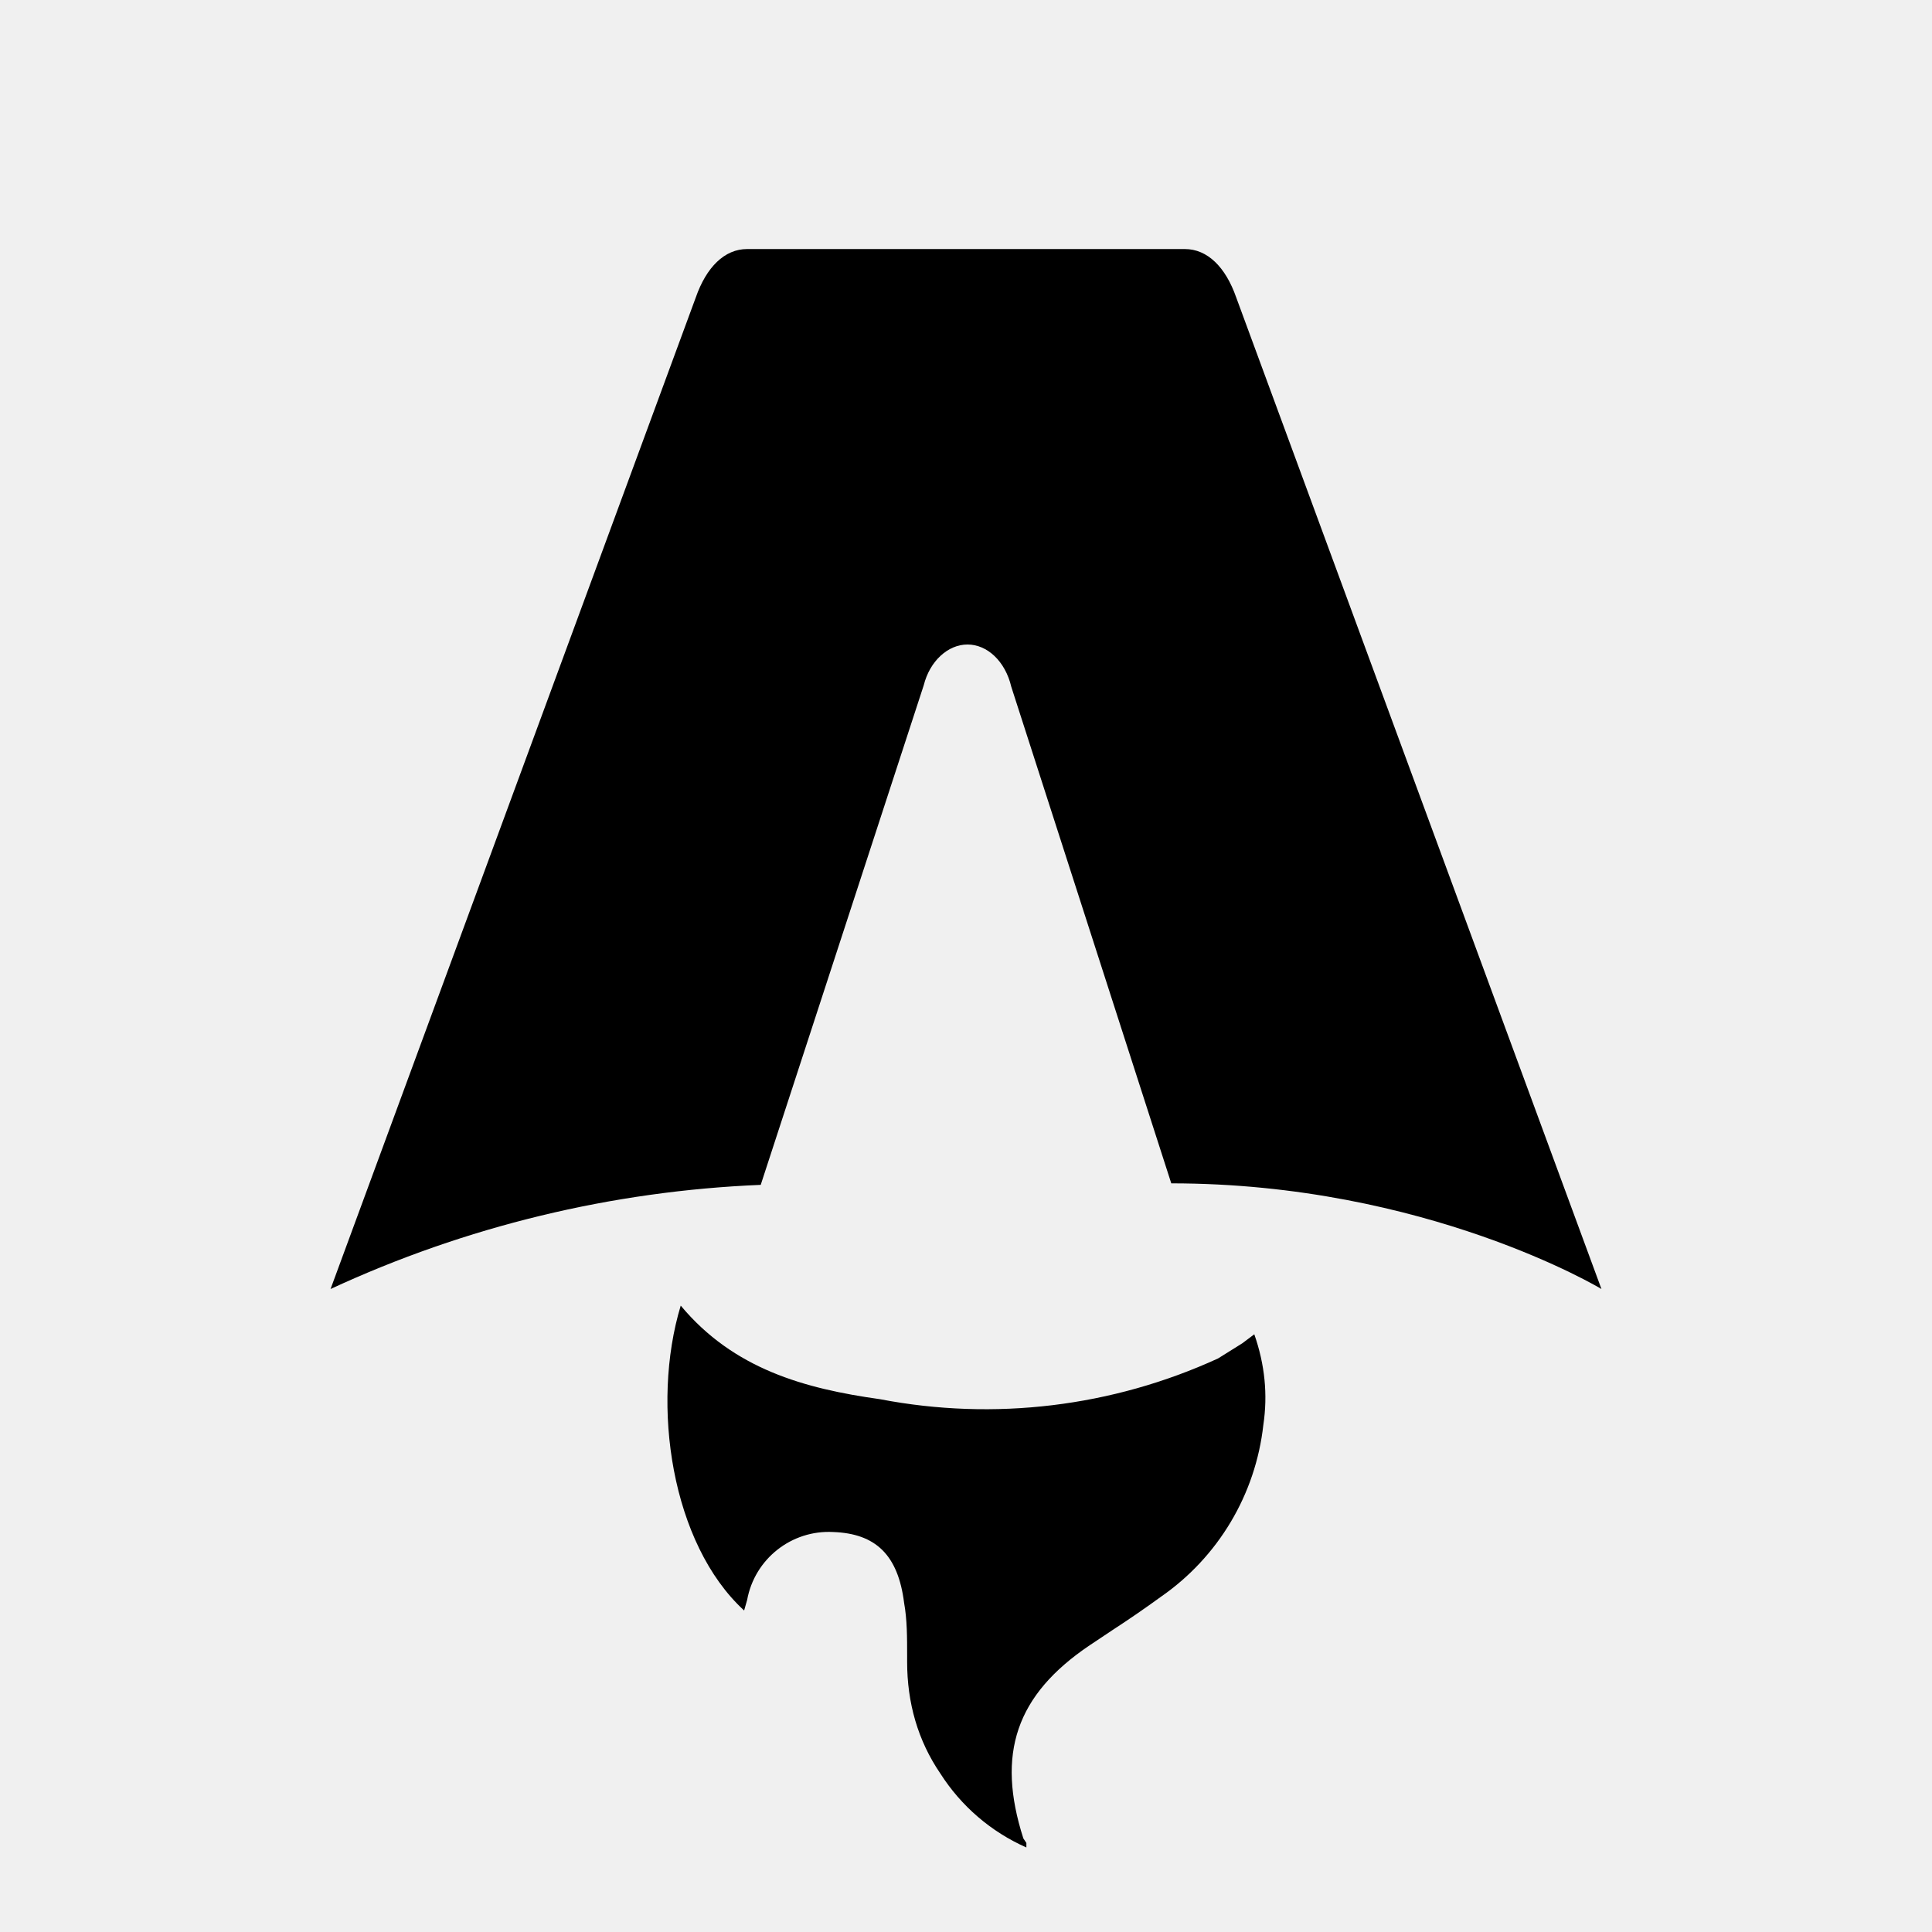
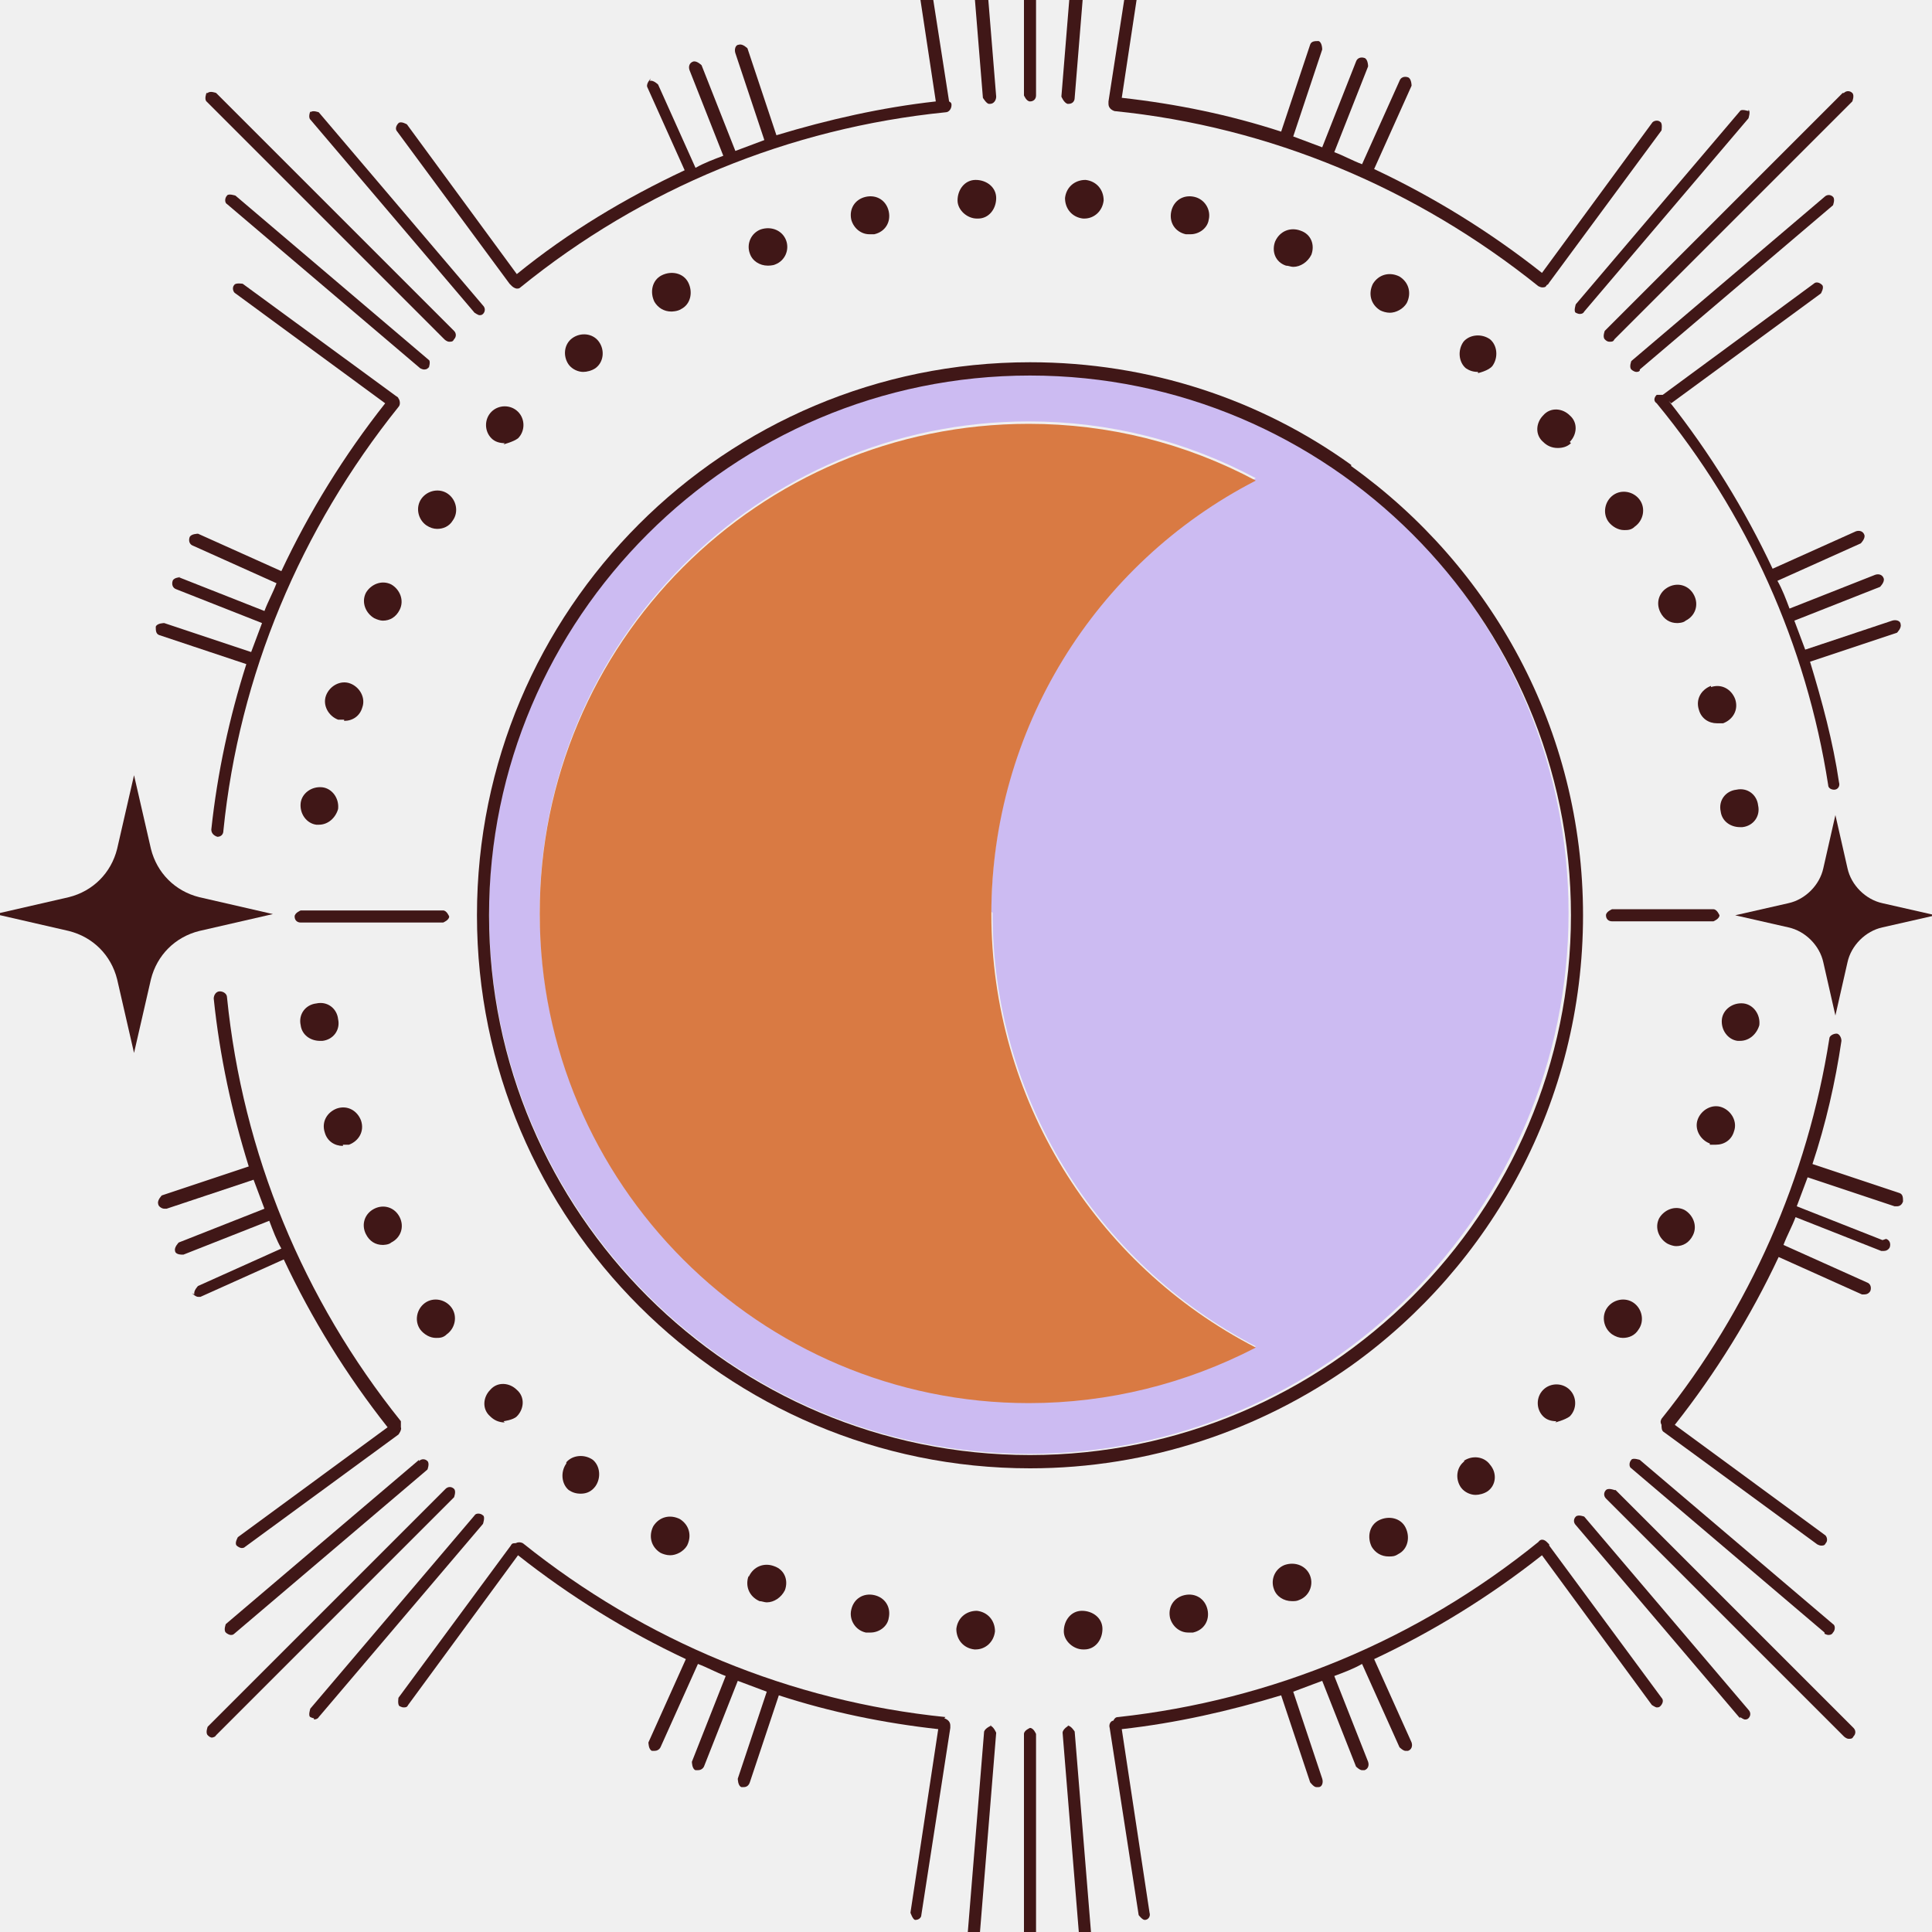
- <svg xmlns="http://www.w3.org/2000/svg" fill="none" viewBox="0 0 128 128">
-   <path d="M50.4 78.5a75.1 75.1 0 0 0-28.5 6.9l24.2-65.7c.7-2 1.9-3.2 3.4-3.2h29c1.5 0 2.7 1.2 3.4 3.2l24.2 65.7s-11.6-7-28.5-7L67 45.5c-.4-1.7-1.6-2.8-2.9-2.8-1.3 0-2.5 1.1-2.9 2.7L50.4 78.5Zm-1.1 28.2Zm-4.2-20.2c-2 6.6-.6 15.8 4.2 20.2a17.5 17.5 0 0 1 .2-.7 5.5 5.5 0 0 1 5.7-4.5c2.8.1 4.3 1.5 4.7 4.7.2 1.1.2 2.3.2 3.5v.4c0 2.7.7 5.2 2.2 7.4a13 13 0 0 0 5.7 4.9v-.3l-.2-.3c-1.8-5.6-.5-9.5 4.4-12.8l1.5-1a73 73 0 0 0 3.2-2.2 16 16 0 0 0 6.8-11.4c.3-2 .1-4-.6-6l-.8.6-1.6 1a37 37 0 0 1-22.4 2.7c-5-.7-9.7-2-13.2-6.2Z" />
-   <style>
-         path { fill: #000; }
-         @media (prefers-color-scheme: dark) {
-             path { fill: #FFF; }
-         }
+ <svg xmlns="http://www.w3.org/2000/svg" id="Layer_1" data-name="Layer 1" viewBox="0 0 16 16">
+   <defs>
+     <style>
+       .cls-1 {
+         fill: #401717;
+       }
+ 
+       .cls-2 {
+         fill: #ccbbf2;
+       }
+ 
+       .cls-3 {
+         fill: #d97a43;
+       }
    </style>
+   </defs>
+   <path class="cls-1" d="M3.72,7.59s-.02-.05-.05-.05h-1.18s-.05.02-.05.05.02.05.05.05h1.18s.05-.02.05-.05Z" />
+   <path class="cls-1" d="M1.25,7.03l-.14-.61-.14.61c-.05.2-.2.35-.4.4l-.61.14.61.14c.2.05.35.2.4.4l.14.61.14-.61c.05-.2.2-.35.4-.4l.61-.14-.61-.14c-.2-.05-.35-.2-.4-.4Z" />
+   <path class="cls-1" d="M14.24,7.58s-.02-.05-.05-.05h-.84s-.05.02-.05.05.02.05.05.05h.84s.05-.02.05-.05Z" />
+   <path class="cls-1" d="M15.1,7.97l.1.44.1-.44c.03-.14.15-.26.29-.29l.44-.1-.44-.1c-.14-.03-.26-.15-.29-.29l-.1-.44-.1.44c-.03.14-.15.26-.29.29l-.44.1.44.1c.14.03.26.15.29.29Z" />
+   <path class="cls-1" d="M3.17,5.14c.06,0,.11-.03.14-.09.04-.08,0-.17-.07-.21-.08-.04-.17,0-.21.07-.04.08,0,.17.07.21.02.01.05.02.07.02Z" />
+   <path class="cls-1" d="M8.09,1.81s0,0,.01,0c.09,0,.15-.08.15-.17,0-.09-.08-.15-.17-.15-.09,0-.15.08-.15.17,0,.08.08.15.16.15Z" />
+   <path class="cls-1" d="M2.85,5.97c.07,0,.13-.04.15-.11.03-.08-.02-.17-.1-.2-.08-.03-.17.02-.2.1-.03.08.02.17.1.2.02,0,.03,0,.05,0Z" />
+   <path class="cls-1" d="M2.84,9.48s.03,0,.05,0c.08-.03.13-.11.1-.2-.03-.08-.11-.13-.2-.1-.08.03-.13.11-.1.2.02.07.08.11.15.11Z" />
+   <path class="cls-1" d="M2.49,6.65c-.01.09.05.17.13.18,0,0,.02,0,.02,0,.08,0,.14-.06.16-.13.01-.09-.05-.17-.13-.18-.09-.01-.17.05-.18.13Z" />
+   <path class="cls-1" d="M3.17,10.31s.05,0,.07-.02c.08-.04.11-.13.07-.21-.04-.08-.13-.11-.21-.07-.08.04-.11.13-.07.21.03.06.08.09.14.09Z" />
+   <path class="cls-1" d="M3.7,11.05c.07-.05.09-.15.04-.22-.05-.07-.15-.09-.22-.04-.07.05-.09.15-.04.22.03.04.08.07.13.07.03,0,.06,0,.09-.03Z" />
+   <path class="cls-1" d="M2.8,8.44c-.01-.09-.09-.15-.18-.13-.09.01-.15.09-.13.18.01.08.08.13.16.13,0,0,.02,0,.02,0,.09-.01.15-.09.13-.18Z" />
+   <path class="cls-1" d="M8.82,1.64c0,.09.06.16.15.17,0,0,0,0,.01,0,.08,0,.15-.06.16-.15,0-.09-.06-.16-.15-.17-.09,0-.16.06-.17.15Z" />
+   <path class="cls-1" d="M13.89,5.16s.05,0,.07-.02c.08-.04.11-.13.07-.21-.04-.08-.13-.11-.21-.07-.08.04-.11.13-.07.21.03.06.08.09.14.09Z" />
+   <path class="cls-1" d="M13.36,4.1c-.07.05-.09.15-.04.22.03.04.08.07.13.07.03,0,.06,0,.09-.03.07-.05.09-.15.04-.22-.05-.07-.15-.09-.22-.04Z" />
+   <path class="cls-1" d="M13.74,10.09c-.04.08,0,.17.07.21.02.01.05.02.07.02.06,0,.11-.03.14-.09.04-.08,0-.17-.07-.21-.08-.04-.17,0-.21.07Z" />
+   <path class="cls-1" d="M14.16,9.48s.03,0,.05,0c.07,0,.13-.04.15-.11.03-.08-.02-.17-.1-.2-.08-.03-.17.02-.2.1-.03.08.02.17.1.2Z" />
+   <path class="cls-1" d="M13.57,11.01c.05-.07.03-.17-.04-.22-.07-.05-.17-.03-.22.04-.05.07-.03.17.04.22.03.02.06.03.09.03.05,0,.1-.02.13-.07Z" />
+   <path class="cls-1" d="M8.08,13.66c.08,0,.15-.06.16-.15,0-.09-.06-.16-.15-.17-.09,0-.16.06-.17.15,0,.09.06.16.15.17,0,0,0,0,.01,0Z" />
+   <path class="cls-1" d="M14.25,6.72c.01.08.08.13.16.13,0,0,.02,0,.02,0,.09-.01.15-.09.13-.18-.01-.09-.09-.15-.18-.13-.09.01-.15.09-.13.18Z" />
+   <path class="cls-1" d="M8.96,13.34c-.09,0-.15.08-.15.17,0,.08.08.15.16.15,0,0,0,0,.01,0,.09,0,.15-.08.15-.17,0-.09-.08-.15-.17-.15Z" />
+   <path class="cls-1" d="M14.17,5.68c-.08.03-.13.11-.1.2.02.07.08.11.15.11.02,0,.03,0,.05,0,.08-.03.13-.11.1-.2-.03-.08-.11-.13-.2-.1Z" />
+   <path class="cls-1" d="M4.17,11.77s.08-.01.11-.04c.06-.06.07-.16,0-.22-.06-.06-.16-.07-.22,0-.06.06-.07.16,0,.22.03.03.07.05.12.05Z" />
+   <path class="cls-1" d="M14.41,8.62c.08,0,.14-.06.16-.13.01-.09-.05-.17-.13-.18-.09-.01-.17.05-.18.13-.01.09.05.17.13.18,0,0,.02,0,.02,0Z" />
+   <path class="cls-1" d="M3.71,4.09c-.07-.05-.17-.03-.22.04-.05.07-.03.17.04.22.03.02.06.03.09.03.05,0,.1-.02.13-.07.05-.07.03-.17-.04-.22Z" />
+   <path class="cls-1" d="M10.64,12.96c-.08.03-.12.12-.09.2.02.06.08.1.15.1.02,0,.04,0,.06-.01.08-.03.12-.12.09-.2-.03-.08-.12-.12-.21-.09Z" />
+   <path class="cls-1" d="M12.13,12.1c-.07.05-.08.15-.03.22.03.04.08.06.12.06.03,0,.07-.01.1-.03.07-.05.08-.15.02-.22-.05-.07-.15-.08-.22-.03Z" />
+   <path class="cls-1" d="M11.42,12.59c-.08.04-.1.14-.06.22.03.05.08.08.14.08.03,0,.05,0,.08-.02.08-.04.1-.14.06-.22-.04-.08-.14-.1-.22-.06Z" />
+   <path class="cls-1" d="M13,3.66c.06-.06.07-.16,0-.22-.06-.06-.16-.07-.22,0-.06.06-.07.16,0,.22.03.03.07.05.12.05.04,0,.08-.01.11-.04Z" />
+   <path class="cls-1" d="M12.24,3.09s.09-.02.12-.06c.05-.07.04-.17-.02-.22-.07-.05-.17-.04-.22.02-.05.07-.04.17.02.22.03.02.06.03.1.03Z" />
+   <path class="cls-1" d="M12.88,11.78s.08-.02.12-.05c.06-.06.06-.16,0-.22-.06-.06-.16-.06-.22,0-.06.06-.06.16,0,.22.03.03.07.04.11.04Z" />
+   <path class="cls-1" d="M4.17,3.68s.08-.02.12-.05c.06-.06.06-.16,0-.22-.06-.06-.16-.06-.22,0-.06.06-.06.16,0,.22.03.03.07.04.11.04Z" />
+   <path class="cls-1" d="M9.81,13.21c-.09.02-.14.1-.12.19.02.07.08.12.15.12.01,0,.02,0,.04,0,.09-.02.14-.1.12-.19-.02-.09-.1-.14-.19-.12Z" />
+   <path class="cls-1" d="M4.69,12.12c-.05.07-.04.17.02.22.03.02.06.03.1.03.05,0,.09-.02.12-.06.05-.07.04-.17-.02-.22-.07-.05-.17-.04-.22.02Z" />
+   <path class="cls-1" d="M6.2,13.05c-.03.08,0,.17.09.21.02,0,.04.01.06.01.06,0,.12-.04.15-.1.03-.08,0-.17-.09-.2-.08-.03-.17,0-.21.09Z" />
+   <path class="cls-1" d="M7.05,13.33c-.02.08.03.17.12.19.01,0,.02,0,.04,0,.07,0,.14-.05.15-.12.02-.09-.03-.17-.12-.19-.09-.02-.17.03-.19.12Z" />
+   <path class="cls-1" d="M5.41,12.64c-.04.08-.02.17.06.22.02.01.05.02.08.02.05,0,.11-.03.14-.08.04-.08.02-.17-.06-.22-.08-.04-.17-.02-.22.06Z" />
+   <path class="cls-1" d="M4.93,3.05c.07-.05.08-.15.03-.22-.05-.07-.15-.08-.22-.03-.07.05-.08.15-.03.22.03.04.08.06.12.06.03,0,.07-.01.1-.03Z" />
+   <path class="cls-1" d="M7.21,1.94s.02,0,.03,0c.09-.02.14-.1.12-.19-.02-.09-.1-.14-.19-.12-.09.02-.14.1-.12.19.02.07.08.12.15.12Z" />
+   <path class="cls-1" d="M5.56,2.58s.05,0,.08-.02c.08-.04.1-.14.06-.22-.04-.08-.14-.1-.22-.06-.08.04-.1.14-.06.22.03.05.08.08.14.08Z" />
+   <path class="cls-1" d="M9.86,1.94c.07,0,.14-.05.15-.12.02-.08-.03-.17-.12-.19-.09-.02-.17.03-.19.12-.02.09.03.17.12.19.01,0,.02,0,.04,0Z" />
+   <path class="cls-1" d="M10.71,2.21c.06,0,.12-.04.15-.1.03-.08,0-.17-.09-.2-.08-.03-.17,0-.21.09-.03.08,0,.17.09.2.02,0,.04.01.06.01Z" />
+   <path class="cls-1" d="M11.51,2.59c.05,0,.11-.03.14-.08.04-.08.02-.17-.06-.22-.08-.04-.17-.02-.22.06-.04.08-.02.17.06.22.02.01.05.02.08.02Z" />
+   <path class="cls-1" d="M6.36,2.2s.04,0,.06-.01c.08-.03.12-.12.09-.2-.03-.08-.12-.12-.21-.09-.08.03-.12.12-.09.2.02.06.08.1.15.1Z" />
+   <path class="cls-1" d="M8.58.79V-2s-.02-.05-.05-.05-.05.02-.05.05V.79s.02.05.05.05.05-.02.05-.05Z" />
+   <path class="cls-1" d="M8.2.86s0,0,0,0c.03,0,.05-.03.05-.06l-.17-2.09s-.03-.05-.06-.05c-.03,0-.05.03-.05.06l.17,2.09s.03.05.05.05Z" />
+   <path class="cls-1" d="M8.85.86s0,0,0,0c.03,0,.05-.02.05-.05l.17-2.09s-.02-.05-.05-.06c-.03,0-.05.02-.06.05l-.17,2.09s.02.05.05.06Z" />
+   <path class="cls-1" d="M9.42-.71l-.24,1.55s0,.01,0,.02c0,0,0,0,0,0,0,.03.02.05.05.06,1.29.13,2.5.64,3.51,1.45,0,0,.02.01.03.01.02,0,.03,0,.04-.02,0,0,.01,0,.02-.02l.93-1.26s.01-.06-.01-.07c-.02-.02-.06-.01-.07.01l-.91,1.24c-.43-.34-.9-.63-1.39-.86l.31-.69s0-.06-.03-.07c-.03-.01-.06,0-.07.03l-.31.69c-.08-.03-.15-.07-.23-.1l.28-.71s0-.06-.03-.07c-.03-.01-.06,0-.07.03l-.28.71c-.08-.03-.16-.06-.24-.09l.24-.72s0-.06-.03-.07c-.03,0-.06,0-.07.03l-.24.72c-.43-.14-.87-.23-1.32-.28l.23-1.52s-.02-.06-.04-.06c-.03,0-.06.02-.06.04Z" />
+   <path class="cls-1" d="M8.53,14.31s-.05.02-.05.05v2.78s.02.05.05.05.05-.02.05-.05v-2.78s-.02-.05-.05-.05Z" />
+   <path class="cls-1" d="M8.85,14.29s-.05.03-.05.06l.17,2.09s.03.05.05.05c0,0,0,0,0,0,.03,0,.05-.03.05-.06l-.17-2.09s-.03-.05-.06-.05Z" />
+   <path class="cls-1" d="M8.21,14.29s-.05.02-.06.05l-.17,2.09s.02.05.05.06c0,0,0,0,0,0,.03,0,.05-.02.05-.05l.17-2.09s-.02-.05-.05-.06Z" />
+   <path class="cls-1" d="M15.26.77l-1.97,1.97s-.02.05,0,.07c.01.01.02.02.04.02s.03,0,.04-.02l1.97-1.97s.02-.05,0-.07c-.02-.02-.05-.02-.07,0Z" />
+   <path class="cls-1" d="M14.48.92s-.06-.02-.07,0l-1.36,1.6s-.02.06,0,.07c0,0,.02.01.03.01.01,0,.03,0,.04-.02l1.36-1.6s.02-.06,0-.07Z" />
+   <path class="cls-1" d="M13.58,3.06l1.6-1.36s.02-.05,0-.07c-.02-.02-.05-.02-.07,0l-1.6,1.36s-.02.05,0,.07c.01.01.03.02.04.02.01,0,.02,0,.03-.01Z" />
+   <path class="cls-1" d="M1.75,14.39s.03,0,.04-.02l1.97-1.97s.02-.05,0-.07c-.02-.02-.05-.02-.07,0l-1.97,1.97s-.02.05,0,.07c.01.01.02.02.04.02Z" />
+   <path class="cls-1" d="M2.6,14.24s.03,0,.04-.02l1.36-1.6s.02-.06,0-.07c-.02-.02-.06-.02-.07,0l-1.36,1.6s-.02.06,0,.07c0,0,.02.01.03.01Z" />
+   <path class="cls-1" d="M3.47,12.09l-1.6,1.36s-.02.05,0,.07c.01.01.03.02.04.02.01,0,.02,0,.03-.01l1.6-1.36s.02-.05,0-.07c-.02-.02-.05-.02-.07,0Z" />
+   <path class="cls-1" d="M13.37,12.34s-.05-.02-.07,0c-.02.02-.02.05,0,.07l1.97,1.97s.02.02.04.02.03,0,.04-.02c.02-.02.02-.05,0-.07l-1.97-1.97Z" />
+   <path class="cls-1" d="M15.11,13.53s.02.01.03.01c.01,0,.03,0,.04-.02.02-.02.02-.06,0-.07l-1.6-1.36s-.06-.02-.07,0c-.02.02-.02.06,0,.07l1.6,1.36Z" />
+   <path class="cls-1" d="M14.41,14.22s.03.02.04.02c.01,0,.02,0,.03-.01.02-.02.02-.05,0-.07l-1.36-1.6s-.05-.02-.07,0c-.02.02-.02.05,0,.07l1.36,1.6Z" />
+   <path class="cls-1" d="M12.83,12.79s-.01-.01-.02-.02c0,0,0,0,0,0-.02-.02-.05-.03-.07,0-1,.81-2.2,1.31-3.48,1.45-.02,0-.03.01-.04.03-.02,0-.04.03-.03.06l.24,1.55s.03.04.05.04c0,0,0,0,0,0,.03,0,.05-.03.04-.06l-.23-1.52c.45-.05.89-.15,1.32-.28l.24.72s.03.04.05.04c0,0,.01,0,.02,0,.03,0,.04-.04.03-.07l-.24-.72c.08-.03.16-.06.24-.09l.28.71s.03.03.05.03c0,0,.01,0,.02,0,.03-.01.04-.04.03-.07l-.28-.71c.08-.03.16-.06.23-.1l.31.69s.03.03.05.03c0,0,.01,0,.02,0,.03-.01.04-.04.03-.07l-.31-.69c.49-.23.96-.52,1.39-.86l.91,1.24s.03.02.04.02c.01,0,.02,0,.03-.01.02-.02.03-.05.01-.07l-.93-1.26Z" />
+   <path class="cls-1" d="M1.71.77s-.02.05,0,.07l1.97,1.97s.02.02.04.02.03,0,.04-.02c.02-.02.02-.05,0-.07L1.79.77s-.05-.02-.07,0Z" />
+   <path class="cls-1" d="M3.55,3.05s.02-.06,0-.07l-1.6-1.36s-.06-.02-.07,0c-.02.02-.02.06,0,.07l1.6,1.36s.02.01.03.01c.01,0,.03,0,.04-.02Z" />
+   <path class="cls-1" d="M2.57.92s-.02.05,0,.07l1.36,1.6s.03.02.04.02c.01,0,.02,0,.03-.01.02-.02.02-.05,0-.07l-1.36-1.6s-.05-.02-.07,0Z" />
+   <path class="cls-1" d="M15.59,10.27l-.71-.28c.03-.08.06-.16.09-.24l.72.24s.01,0,.02,0c.02,0,.04-.01.05-.04,0-.03,0-.06-.03-.07l-.72-.24c.11-.33.19-.68.24-1.02,0-.03-.02-.06-.04-.06-.03,0-.06.02-.06.04-.18,1.15-.66,2.24-1.39,3.15-.01.02-.01.03,0,.05,0,.02,0,.05.02.06l1.27.93s.02.01.03.01c.02,0,.03,0,.04-.02.02-.02.01-.06-.01-.07l-1.24-.91c.34-.43.63-.9.86-1.39l.69.31s.01,0,.02,0c.02,0,.04-.01.05-.03.01-.03,0-.06-.03-.07l-.69-.31c.03-.08.07-.15.1-.23l.71.28s.01,0,.02,0c.02,0,.04-.01.05-.03.01-.03,0-.06-.03-.07Z" />
+   <path class="cls-1" d="M1.5,4.78s-.06,0-.07.03c-.01.03,0,.06.03.07l.71.28c-.03.08-.06.16-.09.24l-.72-.24s-.06,0-.07.03c0,.03,0,.06.03.07l.72.24c-.14.44-.24.9-.29,1.37,0,.03.02.05.05.06,0,0,0,0,0,0,.03,0,.05-.02.05-.05.13-1.29.64-2.5,1.45-3.51.02-.02.01-.06,0-.07,0,0,0,0,0,0,0,0,0-.01-.02-.02l-1.27-.93s-.06-.01-.07.01c-.02.02-.01.06.01.07l1.24.91c-.34.43-.63.9-.86,1.39l-.69-.31s-.06,0-.07.03c-.01.03,0,.06.03.07l.69.31c-.03.08-.07.15-.1.23l-.71-.28Z" />
+   <path class="cls-1" d="M5.39.65s-.04.04-.03.07l.31.69c-.49.23-.96.51-1.39.86l-.91-1.24s-.05-.03-.07-.01c-.02.02-.03.05-.01.07l.93,1.26s.01.01.02.02c.01.01.03.02.04.02.01,0,.02,0,.03-.01,1.01-.82,2.23-1.32,3.52-1.45.03,0,.05-.03.05-.06,0-.01,0-.02-.02-.03l-.24-1.54s-.03-.05-.06-.04c-.03,0-.05.03-.04.06l.23,1.52c-.45.05-.89.15-1.32.28l-.24-.72s-.04-.04-.07-.03c-.03,0-.04.04-.03.07l.24.72c-.08.03-.16.06-.24.09l-.28-.71s-.04-.04-.07-.03c-.03.01-.04.04-.03.07l.28.71c-.08.03-.16.06-.23.1l-.31-.69s-.04-.04-.07-.03Z" />
+   <path class="cls-1" d="M1.59,10.71s.03.03.05.03c0,0,.01,0,.02,0l.69-.31c.23.49.52.96.86,1.39l-1.24.91s-.03.05-.01.07c.01.01.03.02.04.02.01,0,.02,0,.03-.01l1.27-.93s.03-.04.02-.06c0-.02,0-.04,0-.05-.81-1.01-1.31-2.22-1.44-3.51,0-.03-.03-.05-.06-.05-.03,0-.05.03-.05.06.05.48.15.94.29,1.39l-.72.24s-.04.04-.03.07c0,.02.03.04.05.04,0,0,.01,0,.02,0l.72-.24c.03.08.06.16.09.24l-.71.28s-.04.04-.03.07c0,.02.03.03.05.03,0,0,.01,0,.02,0l.71-.28c.03.08.06.16.1.23l-.69.31s-.04.04-.03.07Z" />
+   <path class="cls-1" d="M7.83,14.22c-1.28-.13-2.49-.63-3.5-1.44-.02-.01-.04-.01-.06,0-.02,0-.03,0-.04.02l-.93,1.26s-.01.06.01.07c0,0,.02.01.03.01.02,0,.03,0,.04-.02l.91-1.24c.43.34.9.63,1.39.86l-.31.69s0,.06.03.07c0,0,.01,0,.02,0,.02,0,.04-.01.05-.03l.31-.69c.08.03.15.07.23.1l-.28.71s0,.06.03.07c0,0,.01,0,.02,0,.02,0,.04-.01.05-.03l.28-.71c.08.03.16.06.24.09l-.24.72s0,.06.03.07c0,0,.01,0,.02,0,.02,0,.04-.01.05-.04l.24-.72c.43.14.87.23,1.32.28l-.23,1.52s.02.06.04.06c0,0,0,0,0,0,.03,0,.05-.02.05-.04l.24-1.55s0-.01,0-.02c0,0,0,0,0,0,0-.03-.02-.05-.05-.06Z" />
+   <path class="cls-1" d="M13.84,3.34l1.24-.91s.03-.05.01-.07c-.02-.02-.05-.03-.07-.01l-1.25.92s-.04,0-.05,0c-.02.02-.03.05,0,.07.75.91,1.24,2,1.42,3.16,0,.03.03.04.05.04,0,0,0,0,0,0,.03,0,.05-.03.04-.06-.05-.34-.14-.67-.24-1l.72-.24s.04-.04.03-.07c0-.03-.04-.04-.07-.03l-.72.24c-.03-.08-.06-.16-.09-.24l.71-.28s.04-.04.03-.07c-.01-.03-.04-.04-.07-.03l-.71.28c-.03-.08-.06-.16-.1-.23l.69-.31s.04-.04.03-.07c-.01-.03-.04-.04-.07-.03l-.69.31c-.23-.49-.52-.96-.86-1.39Z" />
+   <path class="cls-2" d="M8.52,3.08c-2.47,0-4.47,2.01-4.47,4.48s2.01,4.48,4.47,4.48,4.47-2.01,4.47-4.48-2.01-4.48-4.47-4.48ZM8.22,7.56c0,1.52.85,2.9,2.18,3.59-.58.3-1.22.46-1.88.46-2.23,0-4.05-1.82-4.05-4.06s1.82-4.06,4.05-4.06c.66,0,1.3.16,1.88.47-1.34.69-2.19,2.07-2.19,3.59Z" />
+   <path class="cls-3" d="M4.47,7.57c0,2.23,1.82,4.05,4.05,4.05.66,0,1.3-.16,1.88-.46-1.34-.69-2.19-2.07-2.19-3.59s.85-2.9,2.19-3.59c-.58-.31-1.22-.47-1.88-.47-2.24,0-4.05,1.82-4.05,4.05Z" />
+   <path class="cls-1" d="M11.19,3.85c-.75-.54-1.67-.85-2.66-.85-2.53,0-4.58,2.05-4.58,4.58s2.06,4.58,4.58,4.58c.99,0,1.91-.32,2.66-.85,1.16-.83,1.92-2.19,1.92-3.73s-.76-2.89-1.92-3.72ZM8.53,12.05c-2.47,0-4.48-2.01-4.48-4.47s2.01-4.47,4.48-4.47,4.48,2.01,4.48,4.47-2.01,4.47-4.48,4.47Z" />
</svg>
